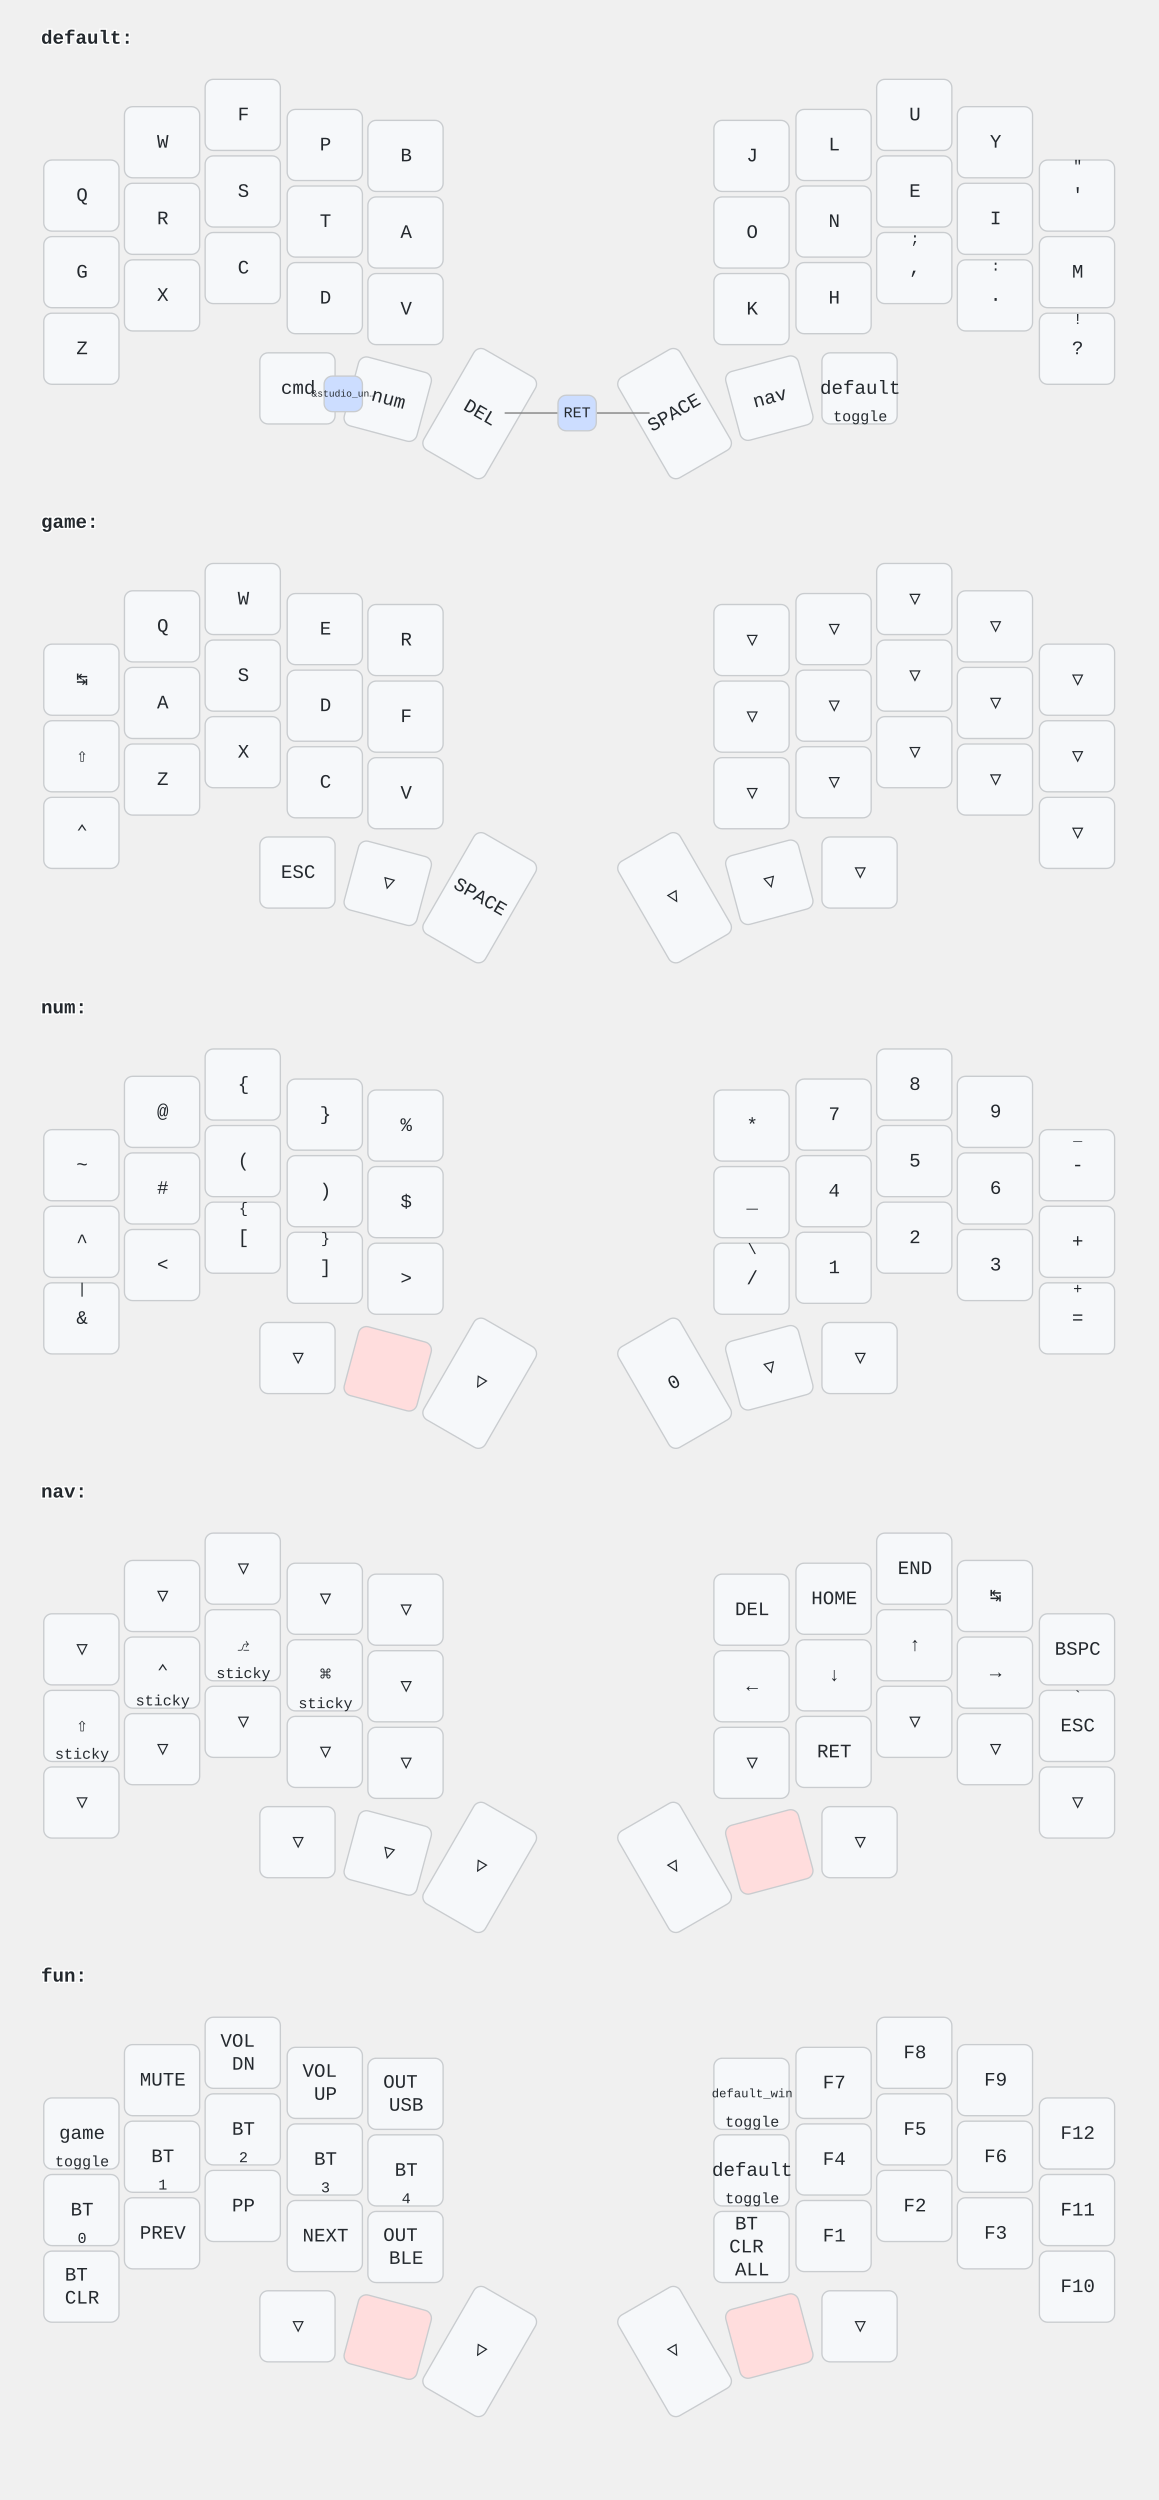
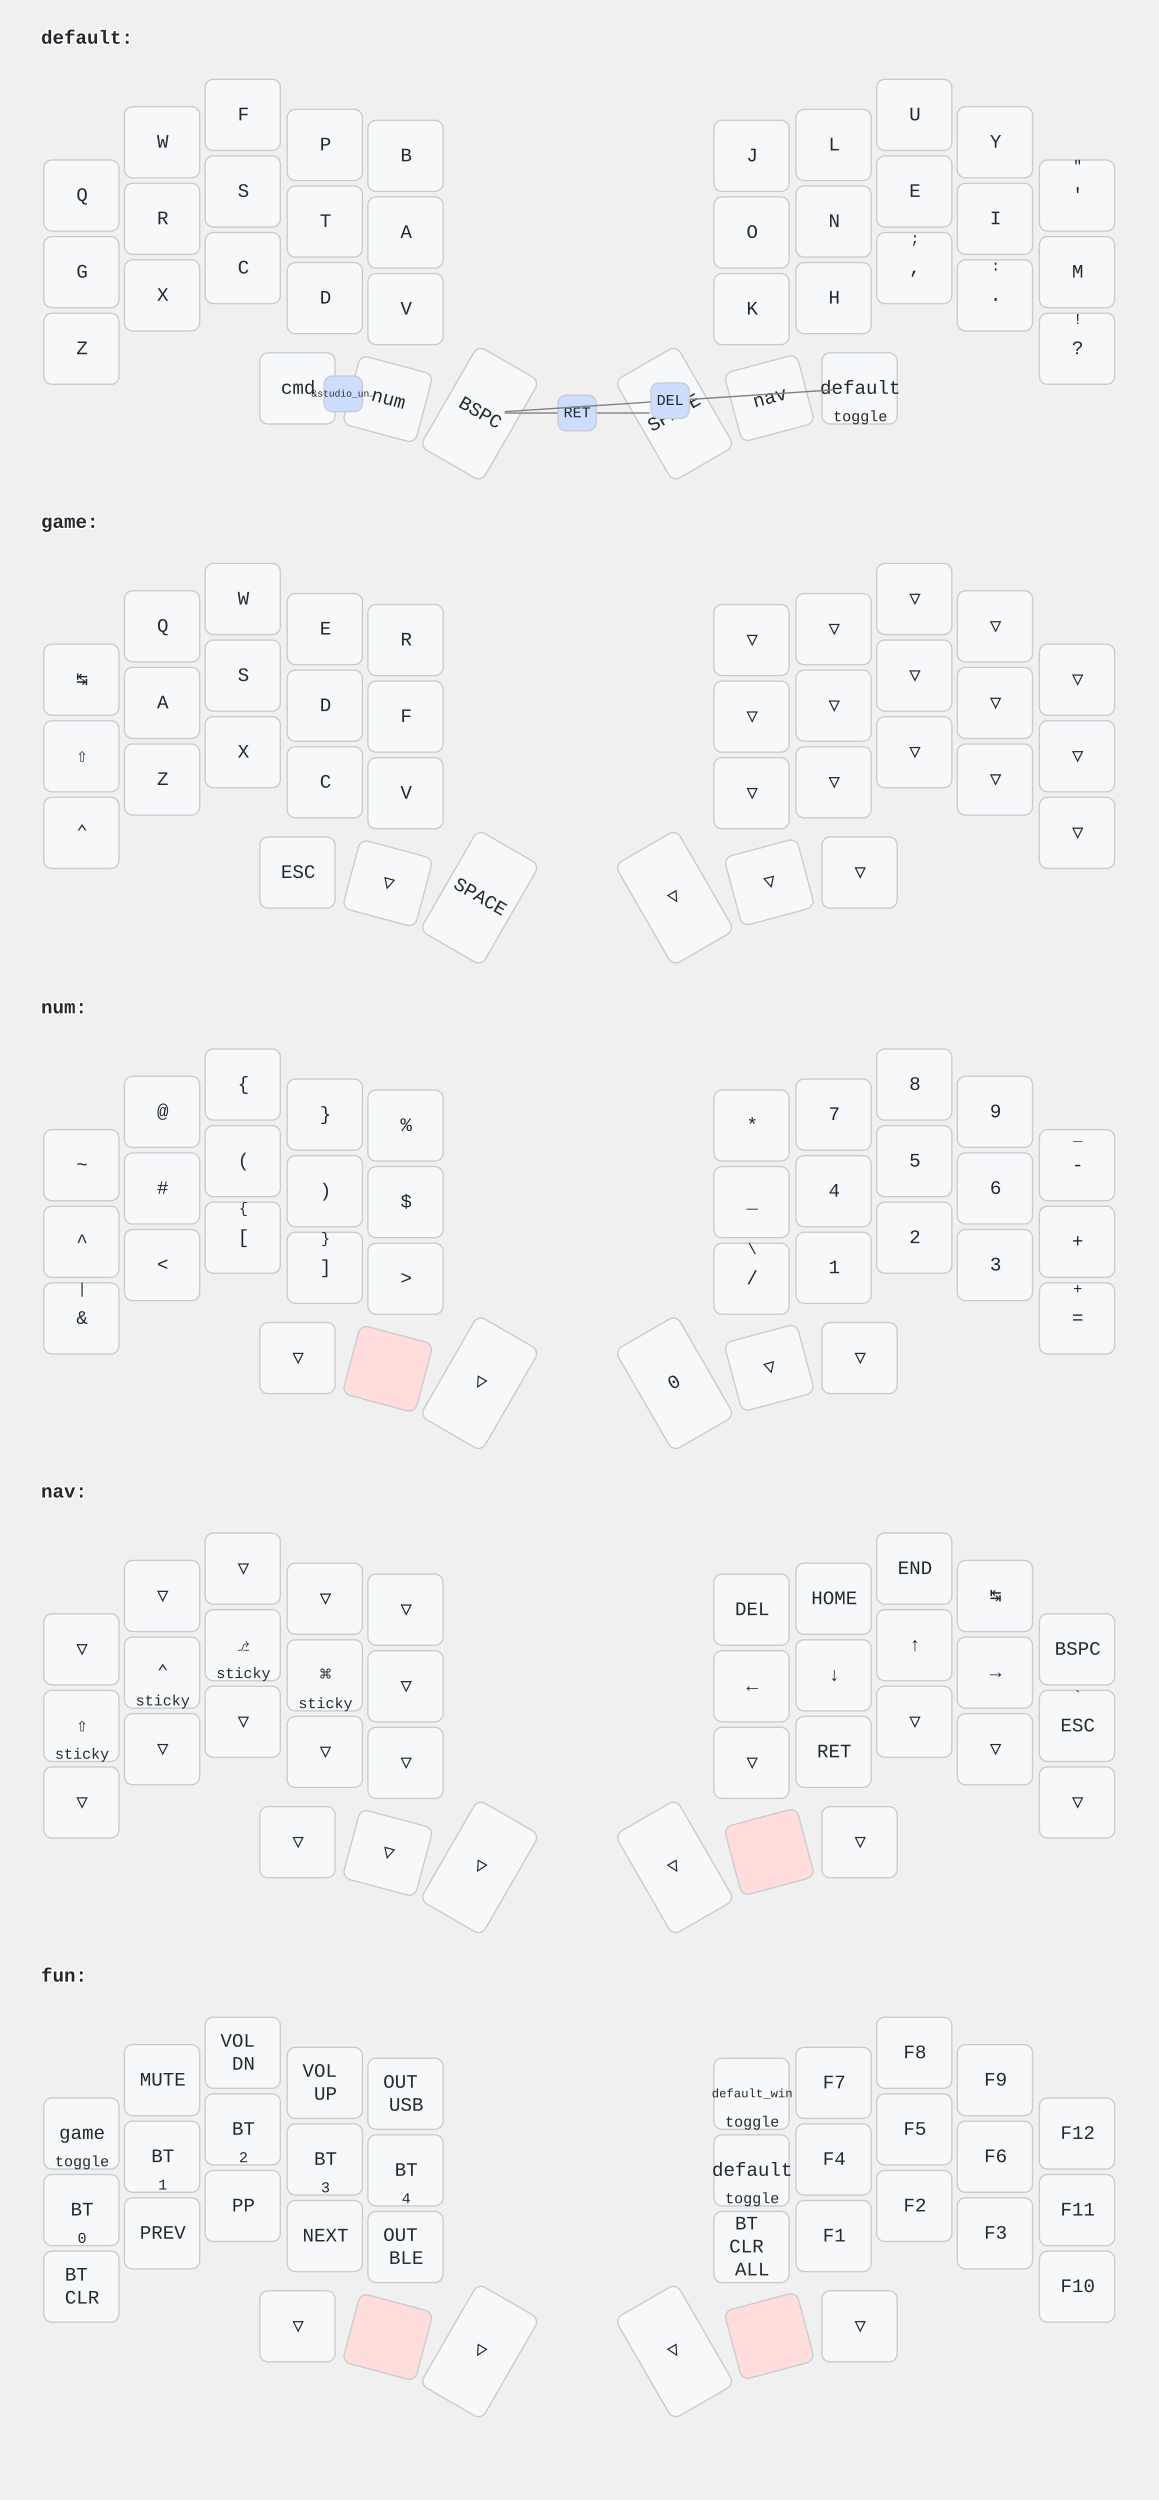
<svg xmlns="http://www.w3.org/2000/svg" width="847" height="1828" viewBox="0 0 847 1828" class="keymap">
  <style>/* font and background color specifications */
svg {
    font-family: SFMono-Regular,Consolas,Liberation Mono,Menlo,monospace;
    font-size: 14px;
    font-kerning: normal;
    text-rendering: optimizeLegibility;
    fill: #24292e;
}

/* default key styling */
rect {
    fill: #f6f8fa;
    stroke: #c9cccf;
    stroke-width: 1;
}

/* color accent for combo boxes */
rect.combo {
    fill: #cdf;
}

/* color accent for held keys */
rect.held, rect.combo.held {
    fill: #fdd;
}

/* color accent for ghost (optional) keys */
rect.ghost, rect.combo.ghost {
    fill: #ddd;
}

text {
    text-anchor: middle;
    dominant-baseline: middle;
}

/* styling for layer labels */
text.label {
    font-weight: bold;
    text-anchor: start;
    stroke: white;
    stroke-width: 2;
    paint-order: stroke;
}

/* styling for combo tap, and key hold/shifted label text */
text.combo, text.hold, text.shifted {
    font-size: 11px;
}

text.hold {
    text-anchor: middle;
    dominant-baseline: auto;
}

text.shifted {
    text-anchor: middle;
    dominant-baseline: hanging;
}

/* styling for hold/shifted label text in combo box */
text.combo.hold, text.combo.shifted {
    font-size: 8px;
}

/* styling for combo dendrons */
path {
    stroke-width: 1;
    stroke: gray;
    fill: none;
}
</style>
  <g transform="translate(30, 0)" class="layer-default">
    <text x="0" y="28" class="label" id="default">default:</text>
    <g transform="translate(0, 56)">
      <g transform="translate(30, 87)" class="key keypos-0">
        <rect rx="6" ry="6" x="-28" y="-26" width="55" height="52" class="key" />
        <text x="0" y="0" class="key tap">Q</text>
      </g>
      <g transform="translate(89, 48)" class="key keypos-1">
        <rect rx="6" ry="6" x="-28" y="-26" width="55" height="52" class="key" />
        <text x="0" y="0" class="key tap">W</text>
      </g>
      <g transform="translate(148, 28)" class="key keypos-2">
        <rect rx="6" ry="6" x="-28" y="-26" width="55" height="52" class="key" />
        <text x="0" y="0" class="key tap">F</text>
      </g>
      <g transform="translate(208, 50)" class="key keypos-3">
        <rect rx="6" ry="6" x="-28" y="-26" width="55" height="52" class="key" />
        <text x="0" y="0" class="key tap">P</text>
      </g>
      <g transform="translate(267, 58)" class="key keypos-4">
        <rect rx="6" ry="6" x="-28" y="-26" width="55" height="52" class="key" />
        <text x="0" y="0" class="key tap">B</text>
      </g>
      <g transform="translate(520, 58)" class="key keypos-5">
        <rect rx="6" ry="6" x="-28" y="-26" width="55" height="52" class="key" />
        <text x="0" y="0" class="key tap">J</text>
      </g>
      <g transform="translate(580, 50)" class="key keypos-6">
        <rect rx="6" ry="6" x="-28" y="-26" width="55" height="52" class="key" />
        <text x="0" y="0" class="key tap">L</text>
      </g>
      <g transform="translate(639, 28)" class="key keypos-7">
        <rect rx="6" ry="6" x="-28" y="-26" width="55" height="52" class="key" />
        <text x="0" y="0" class="key tap">U</text>
      </g>
      <g transform="translate(698, 48)" class="key keypos-8">
        <rect rx="6" ry="6" x="-28" y="-26" width="55" height="52" class="key" />
        <text x="0" y="0" class="key tap">Y</text>
      </g>
      <g transform="translate(758, 87)" class="key keypos-9">
        <rect rx="6" ry="6" x="-28" y="-26" width="55" height="52" class="key" />
        <text x="0" y="0" class="key tap">'</text>
        <text x="0" y="-24" class="key shifted">"</text>
      </g>
      <g transform="translate(30, 143)" class="key keypos-10">
        <rect rx="6" ry="6" x="-28" y="-26" width="55" height="52" class="key" />
        <text x="0" y="0" class="key tap">G</text>
      </g>
      <g transform="translate(89, 104)" class="key keypos-11">
        <rect rx="6" ry="6" x="-28" y="-26" width="55" height="52" class="key" />
        <text x="0" y="0" class="key tap">R</text>
      </g>
      <g transform="translate(148, 84)" class="key keypos-12">
        <rect rx="6" ry="6" x="-28" y="-26" width="55" height="52" class="key" />
        <text x="0" y="0" class="key tap">S</text>
      </g>
      <g transform="translate(208, 106)" class="key keypos-13">
        <rect rx="6" ry="6" x="-28" y="-26" width="55" height="52" class="key" />
        <text x="0" y="0" class="key tap">T</text>
      </g>
      <g transform="translate(267, 114)" class="key keypos-14">
        <rect rx="6" ry="6" x="-28" y="-26" width="55" height="52" class="key" />
        <text x="0" y="0" class="key tap">A</text>
      </g>
      <g transform="translate(520, 114)" class="key keypos-15">
        <rect rx="6" ry="6" x="-28" y="-26" width="55" height="52" class="key" />
        <text x="0" y="0" class="key tap">O</text>
      </g>
      <g transform="translate(580, 106)" class="key keypos-16">
        <rect rx="6" ry="6" x="-28" y="-26" width="55" height="52" class="key" />
        <text x="0" y="0" class="key tap">N</text>
      </g>
      <g transform="translate(639, 84)" class="key keypos-17">
        <rect rx="6" ry="6" x="-28" y="-26" width="55" height="52" class="key" />
        <text x="0" y="0" class="key tap">E</text>
      </g>
      <g transform="translate(698, 104)" class="key keypos-18">
        <rect rx="6" ry="6" x="-28" y="-26" width="55" height="52" class="key" />
        <text x="0" y="0" class="key tap">I</text>
      </g>
      <g transform="translate(758, 143)" class="key keypos-19">
        <rect rx="6" ry="6" x="-28" y="-26" width="55" height="52" class="key" />
        <text x="0" y="0" class="key tap">M</text>
      </g>
      <g transform="translate(30, 199)" class="key keypos-20">
        <rect rx="6" ry="6" x="-28" y="-26" width="55" height="52" class="key" />
        <text x="0" y="0" class="key tap">Z</text>
      </g>
      <g transform="translate(89, 160)" class="key keypos-21">
        <rect rx="6" ry="6" x="-28" y="-26" width="55" height="52" class="key" />
        <text x="0" y="0" class="key tap">X</text>
      </g>
      <g transform="translate(148, 140)" class="key keypos-22">
        <rect rx="6" ry="6" x="-28" y="-26" width="55" height="52" class="key" />
        <text x="0" y="0" class="key tap">C</text>
      </g>
      <g transform="translate(208, 162)" class="key keypos-23">
        <rect rx="6" ry="6" x="-28" y="-26" width="55" height="52" class="key" />
        <text x="0" y="0" class="key tap">D</text>
      </g>
      <g transform="translate(267, 170)" class="key keypos-24">
        <rect rx="6" ry="6" x="-28" y="-26" width="55" height="52" class="key" />
        <text x="0" y="0" class="key tap">V</text>
      </g>
      <g transform="translate(520, 170)" class="key keypos-25">
        <rect rx="6" ry="6" x="-28" y="-26" width="55" height="52" class="key" />
        <text x="0" y="0" class="key tap">K</text>
      </g>
      <g transform="translate(580, 162)" class="key keypos-26">
        <rect rx="6" ry="6" x="-28" y="-26" width="55" height="52" class="key" />
        <text x="0" y="0" class="key tap">H</text>
      </g>
      <g transform="translate(639, 140)" class="key keypos-27">
        <rect rx="6" ry="6" x="-28" y="-26" width="55" height="52" class="key" />
        <text x="0" y="0" class="key tap">,</text>
        <text x="0" y="-24" class="key shifted">;</text>
      </g>
      <g transform="translate(698, 160)" class="key keypos-28">
        <rect rx="6" ry="6" x="-28" y="-26" width="55" height="52" class="key" />
        <text x="0" y="0" class="key tap">.</text>
        <text x="0" y="-24" class="key shifted">:</text>
      </g>
      <g transform="translate(758, 199)" class="key keypos-29">
        <rect rx="6" ry="6" x="-28" y="-26" width="55" height="52" class="key" />
        <text x="0" y="0" class="key tap">?</text>
        <text x="0" y="-24" class="key shifted">!</text>
      </g>
      <g transform="translate(188, 228)" class="key keypos-30">
        <rect rx="6" ry="6" x="-28" y="-26" width="55" height="52" class="key" />
        <text x="0" y="0" class="key tap">cmd</text>
      </g>
      <g transform="translate(254, 236) rotate(15.0)" class="key keypos-31">
        <rect rx="6" ry="6" x="-28" y="-26" width="55" height="52" class="key" />
        <a href="#num">
          <text x="0" y="0" class="key tap layer-activator">num</text>
        </a>
      </g>
      <g transform="translate(321, 246) rotate(30.0)" class="key keypos-32">
        <rect rx="6" ry="6" x="-26" y="-42" width="52" height="85" class="key" />
-         <text x="0" y="0" class="key tap">DEL</text>
+         <text x="0" y="0" class="key tap">BSPC</text>
      </g>
      <g transform="translate(463, 246) rotate(-30.0)" class="key keypos-33">
        <rect rx="6" ry="6" x="-26" y="-42" width="52" height="85" class="key" />
        <text x="0" y="0" class="key tap">SPACE</text>
      </g>
      <g transform="translate(533, 235) rotate(-15.0)" class="key keypos-34">
        <rect rx="6" ry="6" x="-28" y="-26" width="55" height="52" class="key" />
        <a href="#nav">
          <text x="0" y="0" class="key tap layer-activator">nav</text>
        </a>
      </g>
      <g transform="translate(599, 228)" class="key keypos-35">
        <rect rx="6" ry="6" x="-28" y="-26" width="55" height="52" class="key" />
        <a href="#default">
          <text x="0" y="0" class="key tap layer-activator">default</text>
        </a>
        <text x="0" y="24" class="key hold">toggle</text>
      </g>
      <g class="combo combopos-0">
        <rect rx="6" ry="6" x="207" y="219" width="28" height="26" class="combo" />
        <text x="221" y="232" class="combo tap">
          <tspan style="font-size: 64%">&amp;studio_un…</tspan>
        </text>
      </g>
      <g class="combo combopos-1">
        <path d="M392,246 l-53,0" class="combo" />
        <path d="M392,246 l53,0" class="combo" />
        <rect rx="6" ry="6" x="378" y="233" width="28" height="26" class="combo" />
        <text x="392" y="246" class="combo tap">RET</text>
+       </g>
+       <g class="combo combopos-2">
+         <path d="M460,237 l-121,8" class="combo" />
+         <path d="M460,237 l120,-8" class="combo" />
+         <rect rx="6" ry="6" x="446" y="224" width="28" height="26" class="combo" />
+         <text x="460" y="237" class="combo tap">DEL</text>
      </g>
    </g>
  </g>
  <g transform="translate(30, 354)" class="layer-game">
    <text x="0" y="28" class="label" id="game">game:</text>
    <g transform="translate(0, 56)">
      <g transform="translate(30, 87)" class="key keypos-0">
        <rect rx="6" ry="6" x="-28" y="-26" width="55" height="52" class="key" />
        <text x="0" y="0" class="key tap">↹</text>
      </g>
      <g transform="translate(89, 48)" class="key keypos-1">
        <rect rx="6" ry="6" x="-28" y="-26" width="55" height="52" class="key" />
        <text x="0" y="0" class="key tap">Q</text>
      </g>
      <g transform="translate(148, 28)" class="key keypos-2">
        <rect rx="6" ry="6" x="-28" y="-26" width="55" height="52" class="key" />
        <text x="0" y="0" class="key tap">W</text>
      </g>
      <g transform="translate(208, 50)" class="key keypos-3">
        <rect rx="6" ry="6" x="-28" y="-26" width="55" height="52" class="key" />
        <text x="0" y="0" class="key tap">E</text>
      </g>
      <g transform="translate(267, 58)" class="key keypos-4">
        <rect rx="6" ry="6" x="-28" y="-26" width="55" height="52" class="key" />
        <text x="0" y="0" class="key tap">R</text>
      </g>
      <g transform="translate(520, 58)" class="key trans keypos-5">
        <rect rx="6" ry="6" x="-28" y="-26" width="55" height="52" class="key trans" />
        <text x="0" y="0" class="key trans tap">▽</text>
      </g>
      <g transform="translate(580, 50)" class="key trans keypos-6">
        <rect rx="6" ry="6" x="-28" y="-26" width="55" height="52" class="key trans" />
        <text x="0" y="0" class="key trans tap">▽</text>
      </g>
      <g transform="translate(639, 28)" class="key trans keypos-7">
        <rect rx="6" ry="6" x="-28" y="-26" width="55" height="52" class="key trans" />
        <text x="0" y="0" class="key trans tap">▽</text>
      </g>
      <g transform="translate(698, 48)" class="key trans keypos-8">
        <rect rx="6" ry="6" x="-28" y="-26" width="55" height="52" class="key trans" />
        <text x="0" y="0" class="key trans tap">▽</text>
      </g>
      <g transform="translate(758, 87)" class="key trans keypos-9">
        <rect rx="6" ry="6" x="-28" y="-26" width="55" height="52" class="key trans" />
        <text x="0" y="0" class="key trans tap">▽</text>
      </g>
      <g transform="translate(30, 143)" class="key keypos-10">
        <rect rx="6" ry="6" x="-28" y="-26" width="55" height="52" class="key" />
        <text x="0" y="0" class="key tap">⇧</text>
      </g>
      <g transform="translate(89, 104)" class="key keypos-11">
        <rect rx="6" ry="6" x="-28" y="-26" width="55" height="52" class="key" />
        <text x="0" y="0" class="key tap">A</text>
      </g>
      <g transform="translate(148, 84)" class="key keypos-12">
        <rect rx="6" ry="6" x="-28" y="-26" width="55" height="52" class="key" />
        <text x="0" y="0" class="key tap">S</text>
      </g>
      <g transform="translate(208, 106)" class="key keypos-13">
        <rect rx="6" ry="6" x="-28" y="-26" width="55" height="52" class="key" />
        <text x="0" y="0" class="key tap">D</text>
      </g>
      <g transform="translate(267, 114)" class="key keypos-14">
        <rect rx="6" ry="6" x="-28" y="-26" width="55" height="52" class="key" />
        <text x="0" y="0" class="key tap">F</text>
      </g>
      <g transform="translate(520, 114)" class="key trans keypos-15">
        <rect rx="6" ry="6" x="-28" y="-26" width="55" height="52" class="key trans" />
        <text x="0" y="0" class="key trans tap">▽</text>
      </g>
      <g transform="translate(580, 106)" class="key trans keypos-16">
        <rect rx="6" ry="6" x="-28" y="-26" width="55" height="52" class="key trans" />
        <text x="0" y="0" class="key trans tap">▽</text>
      </g>
      <g transform="translate(639, 84)" class="key trans keypos-17">
        <rect rx="6" ry="6" x="-28" y="-26" width="55" height="52" class="key trans" />
        <text x="0" y="0" class="key trans tap">▽</text>
      </g>
      <g transform="translate(698, 104)" class="key trans keypos-18">
        <rect rx="6" ry="6" x="-28" y="-26" width="55" height="52" class="key trans" />
        <text x="0" y="0" class="key trans tap">▽</text>
      </g>
      <g transform="translate(758, 143)" class="key trans keypos-19">
        <rect rx="6" ry="6" x="-28" y="-26" width="55" height="52" class="key trans" />
        <text x="0" y="0" class="key trans tap">▽</text>
      </g>
      <g transform="translate(30, 199)" class="key keypos-20">
        <rect rx="6" ry="6" x="-28" y="-26" width="55" height="52" class="key" />
        <text x="0" y="0" class="key tap">⌃</text>
      </g>
      <g transform="translate(89, 160)" class="key keypos-21">
        <rect rx="6" ry="6" x="-28" y="-26" width="55" height="52" class="key" />
        <text x="0" y="0" class="key tap">Z</text>
      </g>
      <g transform="translate(148, 140)" class="key keypos-22">
        <rect rx="6" ry="6" x="-28" y="-26" width="55" height="52" class="key" />
        <text x="0" y="0" class="key tap">X</text>
      </g>
      <g transform="translate(208, 162)" class="key keypos-23">
        <rect rx="6" ry="6" x="-28" y="-26" width="55" height="52" class="key" />
        <text x="0" y="0" class="key tap">C</text>
      </g>
      <g transform="translate(267, 170)" class="key keypos-24">
        <rect rx="6" ry="6" x="-28" y="-26" width="55" height="52" class="key" />
        <text x="0" y="0" class="key tap">V</text>
      </g>
      <g transform="translate(520, 170)" class="key trans keypos-25">
        <rect rx="6" ry="6" x="-28" y="-26" width="55" height="52" class="key trans" />
        <text x="0" y="0" class="key trans tap">▽</text>
      </g>
      <g transform="translate(580, 162)" class="key trans keypos-26">
        <rect rx="6" ry="6" x="-28" y="-26" width="55" height="52" class="key trans" />
        <text x="0" y="0" class="key trans tap">▽</text>
      </g>
      <g transform="translate(639, 140)" class="key trans keypos-27">
        <rect rx="6" ry="6" x="-28" y="-26" width="55" height="52" class="key trans" />
        <text x="0" y="0" class="key trans tap">▽</text>
      </g>
      <g transform="translate(698, 160)" class="key trans keypos-28">
        <rect rx="6" ry="6" x="-28" y="-26" width="55" height="52" class="key trans" />
        <text x="0" y="0" class="key trans tap">▽</text>
      </g>
      <g transform="translate(758, 199)" class="key trans keypos-29">
        <rect rx="6" ry="6" x="-28" y="-26" width="55" height="52" class="key trans" />
        <text x="0" y="0" class="key trans tap">▽</text>
      </g>
      <g transform="translate(188, 228)" class="key keypos-30">
        <rect rx="6" ry="6" x="-28" y="-26" width="55" height="52" class="key" />
        <text x="0" y="0" class="key tap">ESC</text>
      </g>
      <g transform="translate(254, 236) rotate(15.0)" class="key trans keypos-31">
        <rect rx="6" ry="6" x="-28" y="-26" width="55" height="52" class="key trans" />
        <text x="0" y="0" class="key trans tap">▽</text>
      </g>
      <g transform="translate(321, 246) rotate(30.0)" class="key keypos-32">
        <rect rx="6" ry="6" x="-26" y="-42" width="52" height="85" class="key" />
        <text x="0" y="0" class="key tap">SPACE</text>
      </g>
      <g transform="translate(463, 246) rotate(-30.0)" class="key trans keypos-33">
        <rect rx="6" ry="6" x="-26" y="-42" width="52" height="85" class="key trans" />
        <text x="0" y="0" class="key trans tap">▽</text>
      </g>
      <g transform="translate(533, 235) rotate(-15.0)" class="key trans keypos-34">
        <rect rx="6" ry="6" x="-28" y="-26" width="55" height="52" class="key trans" />
        <text x="0" y="0" class="key trans tap">▽</text>
      </g>
      <g transform="translate(599, 228)" class="key trans keypos-35">
        <rect rx="6" ry="6" x="-28" y="-26" width="55" height="52" class="key trans" />
        <text x="0" y="0" class="key trans tap">▽</text>
      </g>
    </g>
  </g>
  <g transform="translate(30, 709)" class="layer-num">
    <text x="0" y="28" class="label" id="num">num:</text>
    <g transform="translate(0, 56)">
      <g transform="translate(30, 87)" class="key keypos-0">
        <rect rx="6" ry="6" x="-28" y="-26" width="55" height="52" class="key" />
        <text x="0" y="0" class="key tap">~</text>
      </g>
      <g transform="translate(89, 48)" class="key keypos-1">
        <rect rx="6" ry="6" x="-28" y="-26" width="55" height="52" class="key" />
        <text x="0" y="0" class="key tap">@</text>
      </g>
      <g transform="translate(148, 28)" class="key keypos-2">
        <rect rx="6" ry="6" x="-28" y="-26" width="55" height="52" class="key" />
        <text x="0" y="0" class="key tap">{</text>
      </g>
      <g transform="translate(208, 50)" class="key keypos-3">
        <rect rx="6" ry="6" x="-28" y="-26" width="55" height="52" class="key" />
        <text x="0" y="0" class="key tap">}</text>
      </g>
      <g transform="translate(267, 58)" class="key keypos-4">
        <rect rx="6" ry="6" x="-28" y="-26" width="55" height="52" class="key" />
        <text x="0" y="0" class="key tap">%</text>
      </g>
      <g transform="translate(520, 58)" class="key keypos-5">
        <rect rx="6" ry="6" x="-28" y="-26" width="55" height="52" class="key" />
        <text x="0" y="0" class="key tap">*</text>
      </g>
      <g transform="translate(580, 50)" class="key keypos-6">
        <rect rx="6" ry="6" x="-28" y="-26" width="55" height="52" class="key" />
        <text x="0" y="0" class="key tap">7</text>
      </g>
      <g transform="translate(639, 28)" class="key keypos-7">
        <rect rx="6" ry="6" x="-28" y="-26" width="55" height="52" class="key" />
        <text x="0" y="0" class="key tap">8</text>
      </g>
      <g transform="translate(698, 48)" class="key keypos-8">
        <rect rx="6" ry="6" x="-28" y="-26" width="55" height="52" class="key" />
        <text x="0" y="0" class="key tap">9</text>
      </g>
      <g transform="translate(758, 87)" class="key keypos-9">
        <rect rx="6" ry="6" x="-28" y="-26" width="55" height="52" class="key" />
        <text x="0" y="0" class="key tap">-</text>
        <text x="0" y="-24" class="key shifted">_</text>
      </g>
      <g transform="translate(30, 143)" class="key keypos-10">
        <rect rx="6" ry="6" x="-28" y="-26" width="55" height="52" class="key" />
        <text x="0" y="0" class="key tap">^</text>
      </g>
      <g transform="translate(89, 104)" class="key keypos-11">
        <rect rx="6" ry="6" x="-28" y="-26" width="55" height="52" class="key" />
        <text x="0" y="0" class="key tap">#</text>
      </g>
      <g transform="translate(148, 84)" class="key keypos-12">
        <rect rx="6" ry="6" x="-28" y="-26" width="55" height="52" class="key" />
        <text x="0" y="0" class="key tap">(</text>
      </g>
      <g transform="translate(208, 106)" class="key keypos-13">
        <rect rx="6" ry="6" x="-28" y="-26" width="55" height="52" class="key" />
        <text x="0" y="0" class="key tap">)</text>
      </g>
      <g transform="translate(267, 114)" class="key keypos-14">
        <rect rx="6" ry="6" x="-28" y="-26" width="55" height="52" class="key" />
        <text x="0" y="0" class="key tap">$</text>
      </g>
      <g transform="translate(520, 114)" class="key keypos-15">
        <rect rx="6" ry="6" x="-28" y="-26" width="55" height="52" class="key" />
        <text x="0" y="0" class="key tap">_</text>
      </g>
      <g transform="translate(580, 106)" class="key keypos-16">
        <rect rx="6" ry="6" x="-28" y="-26" width="55" height="52" class="key" />
        <text x="0" y="0" class="key tap">4</text>
      </g>
      <g transform="translate(639, 84)" class="key keypos-17">
        <rect rx="6" ry="6" x="-28" y="-26" width="55" height="52" class="key" />
        <text x="0" y="0" class="key tap">5</text>
      </g>
      <g transform="translate(698, 104)" class="key keypos-18">
        <rect rx="6" ry="6" x="-28" y="-26" width="55" height="52" class="key" />
        <text x="0" y="0" class="key tap">6</text>
      </g>
      <g transform="translate(758, 143)" class="key keypos-19">
        <rect rx="6" ry="6" x="-28" y="-26" width="55" height="52" class="key" />
        <text x="0" y="0" class="key tap">+</text>
      </g>
      <g transform="translate(30, 199)" class="key keypos-20">
        <rect rx="6" ry="6" x="-28" y="-26" width="55" height="52" class="key" />
        <text x="0" y="0" class="key tap">&amp;</text>
        <text x="0" y="-24" class="key shifted">|</text>
      </g>
      <g transform="translate(89, 160)" class="key keypos-21">
        <rect rx="6" ry="6" x="-28" y="-26" width="55" height="52" class="key" />
        <text x="0" y="0" class="key tap">&lt;</text>
      </g>
      <g transform="translate(148, 140)" class="key keypos-22">
        <rect rx="6" ry="6" x="-28" y="-26" width="55" height="52" class="key" />
        <text x="0" y="0" class="key tap">[</text>
        <text x="0" y="-24" class="key shifted">{</text>
      </g>
      <g transform="translate(208, 162)" class="key keypos-23">
        <rect rx="6" ry="6" x="-28" y="-26" width="55" height="52" class="key" />
        <text x="0" y="0" class="key tap">]</text>
        <text x="0" y="-24" class="key shifted">}</text>
      </g>
      <g transform="translate(267, 170)" class="key keypos-24">
        <rect rx="6" ry="6" x="-28" y="-26" width="55" height="52" class="key" />
        <text x="0" y="0" class="key tap">&gt;</text>
      </g>
      <g transform="translate(520, 170)" class="key keypos-25">
        <rect rx="6" ry="6" x="-28" y="-26" width="55" height="52" class="key" />
        <text x="0" y="0" class="key tap">/</text>
        <text x="0" y="-24" class="key shifted">\</text>
      </g>
      <g transform="translate(580, 162)" class="key keypos-26">
        <rect rx="6" ry="6" x="-28" y="-26" width="55" height="52" class="key" />
        <text x="0" y="0" class="key tap">1</text>
      </g>
      <g transform="translate(639, 140)" class="key keypos-27">
        <rect rx="6" ry="6" x="-28" y="-26" width="55" height="52" class="key" />
        <text x="0" y="0" class="key tap">2</text>
      </g>
      <g transform="translate(698, 160)" class="key keypos-28">
        <rect rx="6" ry="6" x="-28" y="-26" width="55" height="52" class="key" />
        <text x="0" y="0" class="key tap">3</text>
      </g>
      <g transform="translate(758, 199)" class="key keypos-29">
        <rect rx="6" ry="6" x="-28" y="-26" width="55" height="52" class="key" />
        <text x="0" y="0" class="key tap">=</text>
        <text x="0" y="-24" class="key shifted">+</text>
      </g>
      <g transform="translate(188, 228)" class="key trans keypos-30">
        <rect rx="6" ry="6" x="-28" y="-26" width="55" height="52" class="key trans" />
        <text x="0" y="0" class="key trans tap">▽</text>
      </g>
      <g transform="translate(254, 236) rotate(15.0)" class="key held keypos-31">
        <rect rx="6" ry="6" x="-28" y="-26" width="55" height="52" class="key held" />
      </g>
      <g transform="translate(321, 246) rotate(30.0)" class="key trans keypos-32">
        <rect rx="6" ry="6" x="-26" y="-42" width="52" height="85" class="key trans" />
        <text x="0" y="0" class="key trans tap">▽</text>
      </g>
      <g transform="translate(463, 246) rotate(-30.0)" class="key keypos-33">
        <rect rx="6" ry="6" x="-26" y="-42" width="52" height="85" class="key" />
        <text x="0" y="0" class="key tap">0</text>
      </g>
      <g transform="translate(533, 235) rotate(-15.0)" class="key trans keypos-34">
        <rect rx="6" ry="6" x="-28" y="-26" width="55" height="52" class="key trans" />
        <text x="0" y="0" class="key trans tap">▽</text>
      </g>
      <g transform="translate(599, 228)" class="key trans keypos-35">
        <rect rx="6" ry="6" x="-28" y="-26" width="55" height="52" class="key trans" />
        <text x="0" y="0" class="key trans tap">▽</text>
      </g>
    </g>
  </g>
  <g transform="translate(30, 1063)" class="layer-nav">
    <text x="0" y="28" class="label" id="nav">nav:</text>
    <g transform="translate(0, 56)">
      <g transform="translate(30, 87)" class="key trans keypos-0">
        <rect rx="6" ry="6" x="-28" y="-26" width="55" height="52" class="key trans" />
        <text x="0" y="0" class="key trans tap">▽</text>
      </g>
      <g transform="translate(89, 48)" class="key trans keypos-1">
        <rect rx="6" ry="6" x="-28" y="-26" width="55" height="52" class="key trans" />
        <text x="0" y="0" class="key trans tap">▽</text>
      </g>
      <g transform="translate(148, 28)" class="key trans keypos-2">
        <rect rx="6" ry="6" x="-28" y="-26" width="55" height="52" class="key trans" />
        <text x="0" y="0" class="key trans tap">▽</text>
      </g>
      <g transform="translate(208, 50)" class="key trans keypos-3">
        <rect rx="6" ry="6" x="-28" y="-26" width="55" height="52" class="key trans" />
        <text x="0" y="0" class="key trans tap">▽</text>
      </g>
      <g transform="translate(267, 58)" class="key trans keypos-4">
        <rect rx="6" ry="6" x="-28" y="-26" width="55" height="52" class="key trans" />
        <text x="0" y="0" class="key trans tap">▽</text>
      </g>
      <g transform="translate(520, 58)" class="key keypos-5">
        <rect rx="6" ry="6" x="-28" y="-26" width="55" height="52" class="key" />
        <text x="0" y="0" class="key tap">DEL</text>
      </g>
      <g transform="translate(580, 50)" class="key keypos-6">
        <rect rx="6" ry="6" x="-28" y="-26" width="55" height="52" class="key" />
        <text x="0" y="0" class="key tap">HOME</text>
      </g>
      <g transform="translate(639, 28)" class="key keypos-7">
        <rect rx="6" ry="6" x="-28" y="-26" width="55" height="52" class="key" />
        <text x="0" y="0" class="key tap">END</text>
      </g>
      <g transform="translate(698, 48)" class="key keypos-8">
        <rect rx="6" ry="6" x="-28" y="-26" width="55" height="52" class="key" />
        <text x="0" y="0" class="key tap">↹</text>
      </g>
      <g transform="translate(758, 87)" class="key keypos-9">
        <rect rx="6" ry="6" x="-28" y="-26" width="55" height="52" class="key" />
        <text x="0" y="0" class="key tap">BSPC</text>
      </g>
      <g transform="translate(30, 143)" class="key keypos-10">
        <rect rx="6" ry="6" x="-28" y="-26" width="55" height="52" class="key" />
        <text x="0" y="0" class="key tap">⇧</text>
        <text x="0" y="24" class="key hold">sticky</text>
      </g>
      <g transform="translate(89, 104)" class="key keypos-11">
        <rect rx="6" ry="6" x="-28" y="-26" width="55" height="52" class="key" />
        <text x="0" y="0" class="key tap">⌃</text>
        <text x="0" y="24" class="key hold">sticky</text>
      </g>
      <g transform="translate(148, 84)" class="key keypos-12">
        <rect rx="6" ry="6" x="-28" y="-26" width="55" height="52" class="key" />
        <text x="0" y="0" class="key tap">⎇</text>
        <text x="0" y="24" class="key hold">sticky</text>
      </g>
      <g transform="translate(208, 106)" class="key keypos-13">
        <rect rx="6" ry="6" x="-28" y="-26" width="55" height="52" class="key" />
        <text x="0" y="0" class="key tap">⌘</text>
        <text x="0" y="24" class="key hold">sticky</text>
      </g>
      <g transform="translate(267, 114)" class="key trans keypos-14">
        <rect rx="6" ry="6" x="-28" y="-26" width="55" height="52" class="key trans" />
        <text x="0" y="0" class="key trans tap">▽</text>
      </g>
      <g transform="translate(520, 114)" class="key keypos-15">
        <rect rx="6" ry="6" x="-28" y="-26" width="55" height="52" class="key" />
        <text x="0" y="0" class="key tap">←</text>
      </g>
      <g transform="translate(580, 106)" class="key keypos-16">
        <rect rx="6" ry="6" x="-28" y="-26" width="55" height="52" class="key" />
        <text x="0" y="0" class="key tap">↓</text>
      </g>
      <g transform="translate(639, 84)" class="key keypos-17">
        <rect rx="6" ry="6" x="-28" y="-26" width="55" height="52" class="key" />
        <text x="0" y="0" class="key tap">↑</text>
      </g>
      <g transform="translate(698, 104)" class="key keypos-18">
        <rect rx="6" ry="6" x="-28" y="-26" width="55" height="52" class="key" />
        <text x="0" y="0" class="key tap">→</text>
      </g>
      <g transform="translate(758, 143)" class="key keypos-19">
        <rect rx="6" ry="6" x="-28" y="-26" width="55" height="52" class="key" />
        <text x="0" y="0" class="key tap">ESC</text>
        <text x="0" y="-24" class="key shifted">`</text>
      </g>
      <g transform="translate(30, 199)" class="key trans keypos-20">
        <rect rx="6" ry="6" x="-28" y="-26" width="55" height="52" class="key trans" />
        <text x="0" y="0" class="key trans tap">▽</text>
      </g>
      <g transform="translate(89, 160)" class="key trans keypos-21">
        <rect rx="6" ry="6" x="-28" y="-26" width="55" height="52" class="key trans" />
        <text x="0" y="0" class="key trans tap">▽</text>
      </g>
      <g transform="translate(148, 140)" class="key trans keypos-22">
        <rect rx="6" ry="6" x="-28" y="-26" width="55" height="52" class="key trans" />
        <text x="0" y="0" class="key trans tap">▽</text>
      </g>
      <g transform="translate(208, 162)" class="key trans keypos-23">
        <rect rx="6" ry="6" x="-28" y="-26" width="55" height="52" class="key trans" />
        <text x="0" y="0" class="key trans tap">▽</text>
      </g>
      <g transform="translate(267, 170)" class="key trans keypos-24">
        <rect rx="6" ry="6" x="-28" y="-26" width="55" height="52" class="key trans" />
        <text x="0" y="0" class="key trans tap">▽</text>
      </g>
      <g transform="translate(520, 170)" class="key trans keypos-25">
        <rect rx="6" ry="6" x="-28" y="-26" width="55" height="52" class="key trans" />
        <text x="0" y="0" class="key trans tap">▽</text>
      </g>
      <g transform="translate(580, 162)" class="key keypos-26">
        <rect rx="6" ry="6" x="-28" y="-26" width="55" height="52" class="key" />
        <text x="0" y="0" class="key tap">RET</text>
      </g>
      <g transform="translate(639, 140)" class="key trans keypos-27">
        <rect rx="6" ry="6" x="-28" y="-26" width="55" height="52" class="key trans" />
        <text x="0" y="0" class="key trans tap">▽</text>
      </g>
      <g transform="translate(698, 160)" class="key trans keypos-28">
        <rect rx="6" ry="6" x="-28" y="-26" width="55" height="52" class="key trans" />
        <text x="0" y="0" class="key trans tap">▽</text>
      </g>
      <g transform="translate(758, 199)" class="key trans keypos-29">
        <rect rx="6" ry="6" x="-28" y="-26" width="55" height="52" class="key trans" />
        <text x="0" y="0" class="key trans tap">▽</text>
      </g>
      <g transform="translate(188, 228)" class="key trans keypos-30">
        <rect rx="6" ry="6" x="-28" y="-26" width="55" height="52" class="key trans" />
        <text x="0" y="0" class="key trans tap">▽</text>
      </g>
      <g transform="translate(254, 236) rotate(15.0)" class="key trans keypos-31">
        <rect rx="6" ry="6" x="-28" y="-26" width="55" height="52" class="key trans" />
        <text x="0" y="0" class="key trans tap">▽</text>
      </g>
      <g transform="translate(321, 246) rotate(30.0)" class="key trans keypos-32">
        <rect rx="6" ry="6" x="-26" y="-42" width="52" height="85" class="key trans" />
        <text x="0" y="0" class="key trans tap">▽</text>
      </g>
      <g transform="translate(463, 246) rotate(-30.0)" class="key trans keypos-33">
        <rect rx="6" ry="6" x="-26" y="-42" width="52" height="85" class="key trans" />
        <text x="0" y="0" class="key trans tap">▽</text>
      </g>
      <g transform="translate(533, 235) rotate(-15.0)" class="key held keypos-34">
        <rect rx="6" ry="6" x="-28" y="-26" width="55" height="52" class="key held" />
      </g>
      <g transform="translate(599, 228)" class="key trans keypos-35">
        <rect rx="6" ry="6" x="-28" y="-26" width="55" height="52" class="key trans" />
        <text x="0" y="0" class="key trans tap">▽</text>
      </g>
    </g>
  </g>
  <g transform="translate(30, 1417)" class="layer-fun">
    <text x="0" y="28" class="label" id="fun">fun:</text>
    <g transform="translate(0, 56)">
      <g transform="translate(30, 87)" class="key keypos-0">
        <rect rx="6" ry="6" x="-28" y="-26" width="55" height="52" class="key" />
        <a href="#game">
          <text x="0" y="0" class="key tap layer-activator">game</text>
        </a>
        <text x="0" y="24" class="key hold">toggle</text>
      </g>
      <g transform="translate(89, 48)" class="key keypos-1">
        <rect rx="6" ry="6" x="-28" y="-26" width="55" height="52" class="key" />
        <text x="0" y="0" class="key tap">MUTE</text>
      </g>
      <g transform="translate(148, 28)" class="key keypos-2">
        <rect rx="6" ry="6" x="-28" y="-26" width="55" height="52" class="key" />
        <text x="0" y="0" class="key tap">
          <tspan x="0" dy="-0.6em">VOL</tspan>
          <tspan x="0" dy="1.2em">DN</tspan>
        </text>
      </g>
      <g transform="translate(208, 50)" class="key keypos-3">
        <rect rx="6" ry="6" x="-28" y="-26" width="55" height="52" class="key" />
        <text x="0" y="0" class="key tap">
          <tspan x="0" dy="-0.6em">VOL</tspan>
          <tspan x="0" dy="1.2em">UP</tspan>
        </text>
      </g>
      <g transform="translate(267, 58)" class="key keypos-4">
        <rect rx="6" ry="6" x="-28" y="-26" width="55" height="52" class="key" />
        <text x="0" y="0" class="key tap">
          <tspan x="0" dy="-0.6em">OUT</tspan>
          <tspan x="0" dy="1.2em">USB</tspan>
        </text>
      </g>
      <g transform="translate(520, 58)" class="key keypos-5">
        <rect rx="6" ry="6" x="-28" y="-26" width="55" height="52" class="key" />
        <text x="0" y="0" class="key tap">
          <tspan style="font-size: 64%">default_win</tspan>
        </text>
        <text x="0" y="24" class="key hold">toggle</text>
      </g>
      <g transform="translate(580, 50)" class="key keypos-6">
        <rect rx="6" ry="6" x="-28" y="-26" width="55" height="52" class="key" />
        <text x="0" y="0" class="key tap">F7</text>
      </g>
      <g transform="translate(639, 28)" class="key keypos-7">
        <rect rx="6" ry="6" x="-28" y="-26" width="55" height="52" class="key" />
        <text x="0" y="0" class="key tap">F8</text>
      </g>
      <g transform="translate(698, 48)" class="key keypos-8">
        <rect rx="6" ry="6" x="-28" y="-26" width="55" height="52" class="key" />
        <text x="0" y="0" class="key tap">F9</text>
      </g>
      <g transform="translate(758, 87)" class="key keypos-9">
        <rect rx="6" ry="6" x="-28" y="-26" width="55" height="52" class="key" />
        <text x="0" y="0" class="key tap">F12</text>
      </g>
      <g transform="translate(30, 143)" class="key keypos-10">
        <rect rx="6" ry="6" x="-28" y="-26" width="55" height="52" class="key" />
        <text x="0" y="0" class="key tap">BT</text>
        <text x="0" y="24" class="key hold">0</text>
      </g>
      <g transform="translate(89, 104)" class="key keypos-11">
        <rect rx="6" ry="6" x="-28" y="-26" width="55" height="52" class="key" />
        <text x="0" y="0" class="key tap">BT</text>
        <text x="0" y="24" class="key hold">1</text>
      </g>
      <g transform="translate(148, 84)" class="key keypos-12">
        <rect rx="6" ry="6" x="-28" y="-26" width="55" height="52" class="key" />
        <text x="0" y="0" class="key tap">BT</text>
        <text x="0" y="24" class="key hold">2</text>
      </g>
      <g transform="translate(208, 106)" class="key keypos-13">
        <rect rx="6" ry="6" x="-28" y="-26" width="55" height="52" class="key" />
        <text x="0" y="0" class="key tap">BT</text>
        <text x="0" y="24" class="key hold">3</text>
      </g>
      <g transform="translate(267, 114)" class="key keypos-14">
        <rect rx="6" ry="6" x="-28" y="-26" width="55" height="52" class="key" />
        <text x="0" y="0" class="key tap">BT</text>
        <text x="0" y="24" class="key hold">4</text>
      </g>
      <g transform="translate(520, 114)" class="key keypos-15">
        <rect rx="6" ry="6" x="-28" y="-26" width="55" height="52" class="key" />
        <a href="#default">
          <text x="0" y="0" class="key tap layer-activator">default</text>
        </a>
        <text x="0" y="24" class="key hold">toggle</text>
      </g>
      <g transform="translate(580, 106)" class="key keypos-16">
        <rect rx="6" ry="6" x="-28" y="-26" width="55" height="52" class="key" />
        <text x="0" y="0" class="key tap">F4</text>
      </g>
      <g transform="translate(639, 84)" class="key keypos-17">
        <rect rx="6" ry="6" x="-28" y="-26" width="55" height="52" class="key" />
        <text x="0" y="0" class="key tap">F5</text>
      </g>
      <g transform="translate(698, 104)" class="key keypos-18">
        <rect rx="6" ry="6" x="-28" y="-26" width="55" height="52" class="key" />
        <text x="0" y="0" class="key tap">F6</text>
      </g>
      <g transform="translate(758, 143)" class="key keypos-19">
        <rect rx="6" ry="6" x="-28" y="-26" width="55" height="52" class="key" />
        <text x="0" y="0" class="key tap">F11</text>
      </g>
      <g transform="translate(30, 199)" class="key keypos-20">
        <rect rx="6" ry="6" x="-28" y="-26" width="55" height="52" class="key" />
        <text x="0" y="0" class="key tap">
          <tspan x="0" dy="-0.6em">BT</tspan>
          <tspan x="0" dy="1.2em">CLR</tspan>
        </text>
      </g>
      <g transform="translate(89, 160)" class="key keypos-21">
        <rect rx="6" ry="6" x="-28" y="-26" width="55" height="52" class="key" />
        <text x="0" y="0" class="key tap">PREV</text>
      </g>
      <g transform="translate(148, 140)" class="key keypos-22">
        <rect rx="6" ry="6" x="-28" y="-26" width="55" height="52" class="key" />
        <text x="0" y="0" class="key tap">PP</text>
      </g>
      <g transform="translate(208, 162)" class="key keypos-23">
        <rect rx="6" ry="6" x="-28" y="-26" width="55" height="52" class="key" />
        <text x="0" y="0" class="key tap">NEXT</text>
      </g>
      <g transform="translate(267, 170)" class="key keypos-24">
        <rect rx="6" ry="6" x="-28" y="-26" width="55" height="52" class="key" />
        <text x="0" y="0" class="key tap">
          <tspan x="0" dy="-0.6em">OUT</tspan>
          <tspan x="0" dy="1.2em">BLE</tspan>
        </text>
      </g>
      <g transform="translate(520, 170)" class="key keypos-25">
        <rect rx="6" ry="6" x="-28" y="-26" width="55" height="52" class="key" />
        <text x="0" y="0" class="key tap">
          <tspan x="0" dy="-1.2em">BT</tspan>
          <tspan x="0" dy="1.2em">CLR</tspan>
          <tspan x="0" dy="1.2em">ALL</tspan>
        </text>
      </g>
      <g transform="translate(580, 162)" class="key keypos-26">
        <rect rx="6" ry="6" x="-28" y="-26" width="55" height="52" class="key" />
        <text x="0" y="0" class="key tap">F1</text>
      </g>
      <g transform="translate(639, 140)" class="key keypos-27">
        <rect rx="6" ry="6" x="-28" y="-26" width="55" height="52" class="key" />
        <text x="0" y="0" class="key tap">F2</text>
      </g>
      <g transform="translate(698, 160)" class="key keypos-28">
        <rect rx="6" ry="6" x="-28" y="-26" width="55" height="52" class="key" />
        <text x="0" y="0" class="key tap">F3</text>
      </g>
      <g transform="translate(758, 199)" class="key keypos-29">
        <rect rx="6" ry="6" x="-28" y="-26" width="55" height="52" class="key" />
        <text x="0" y="0" class="key tap">F10</text>
      </g>
      <g transform="translate(188, 228)" class="key trans keypos-30">
        <rect rx="6" ry="6" x="-28" y="-26" width="55" height="52" class="key trans" />
        <text x="0" y="0" class="key trans tap">▽</text>
      </g>
      <g transform="translate(254, 236) rotate(15.0)" class="key held keypos-31">
        <rect rx="6" ry="6" x="-28" y="-26" width="55" height="52" class="key held" />
      </g>
      <g transform="translate(321, 246) rotate(30.0)" class="key trans keypos-32">
        <rect rx="6" ry="6" x="-26" y="-42" width="52" height="85" class="key trans" />
        <text x="0" y="0" class="key trans tap">▽</text>
      </g>
      <g transform="translate(463, 246) rotate(-30.0)" class="key trans keypos-33">
        <rect rx="6" ry="6" x="-26" y="-42" width="52" height="85" class="key trans" />
        <text x="0" y="0" class="key trans tap">▽</text>
      </g>
      <g transform="translate(533, 235) rotate(-15.0)" class="key held keypos-34">
        <rect rx="6" ry="6" x="-28" y="-26" width="55" height="52" class="key held" />
      </g>
      <g transform="translate(599, 228)" class="key trans keypos-35">
        <rect rx="6" ry="6" x="-28" y="-26" width="55" height="52" class="key trans" />
        <text x="0" y="0" class="key trans tap">▽</text>
      </g>
    </g>
  </g>
</svg>
